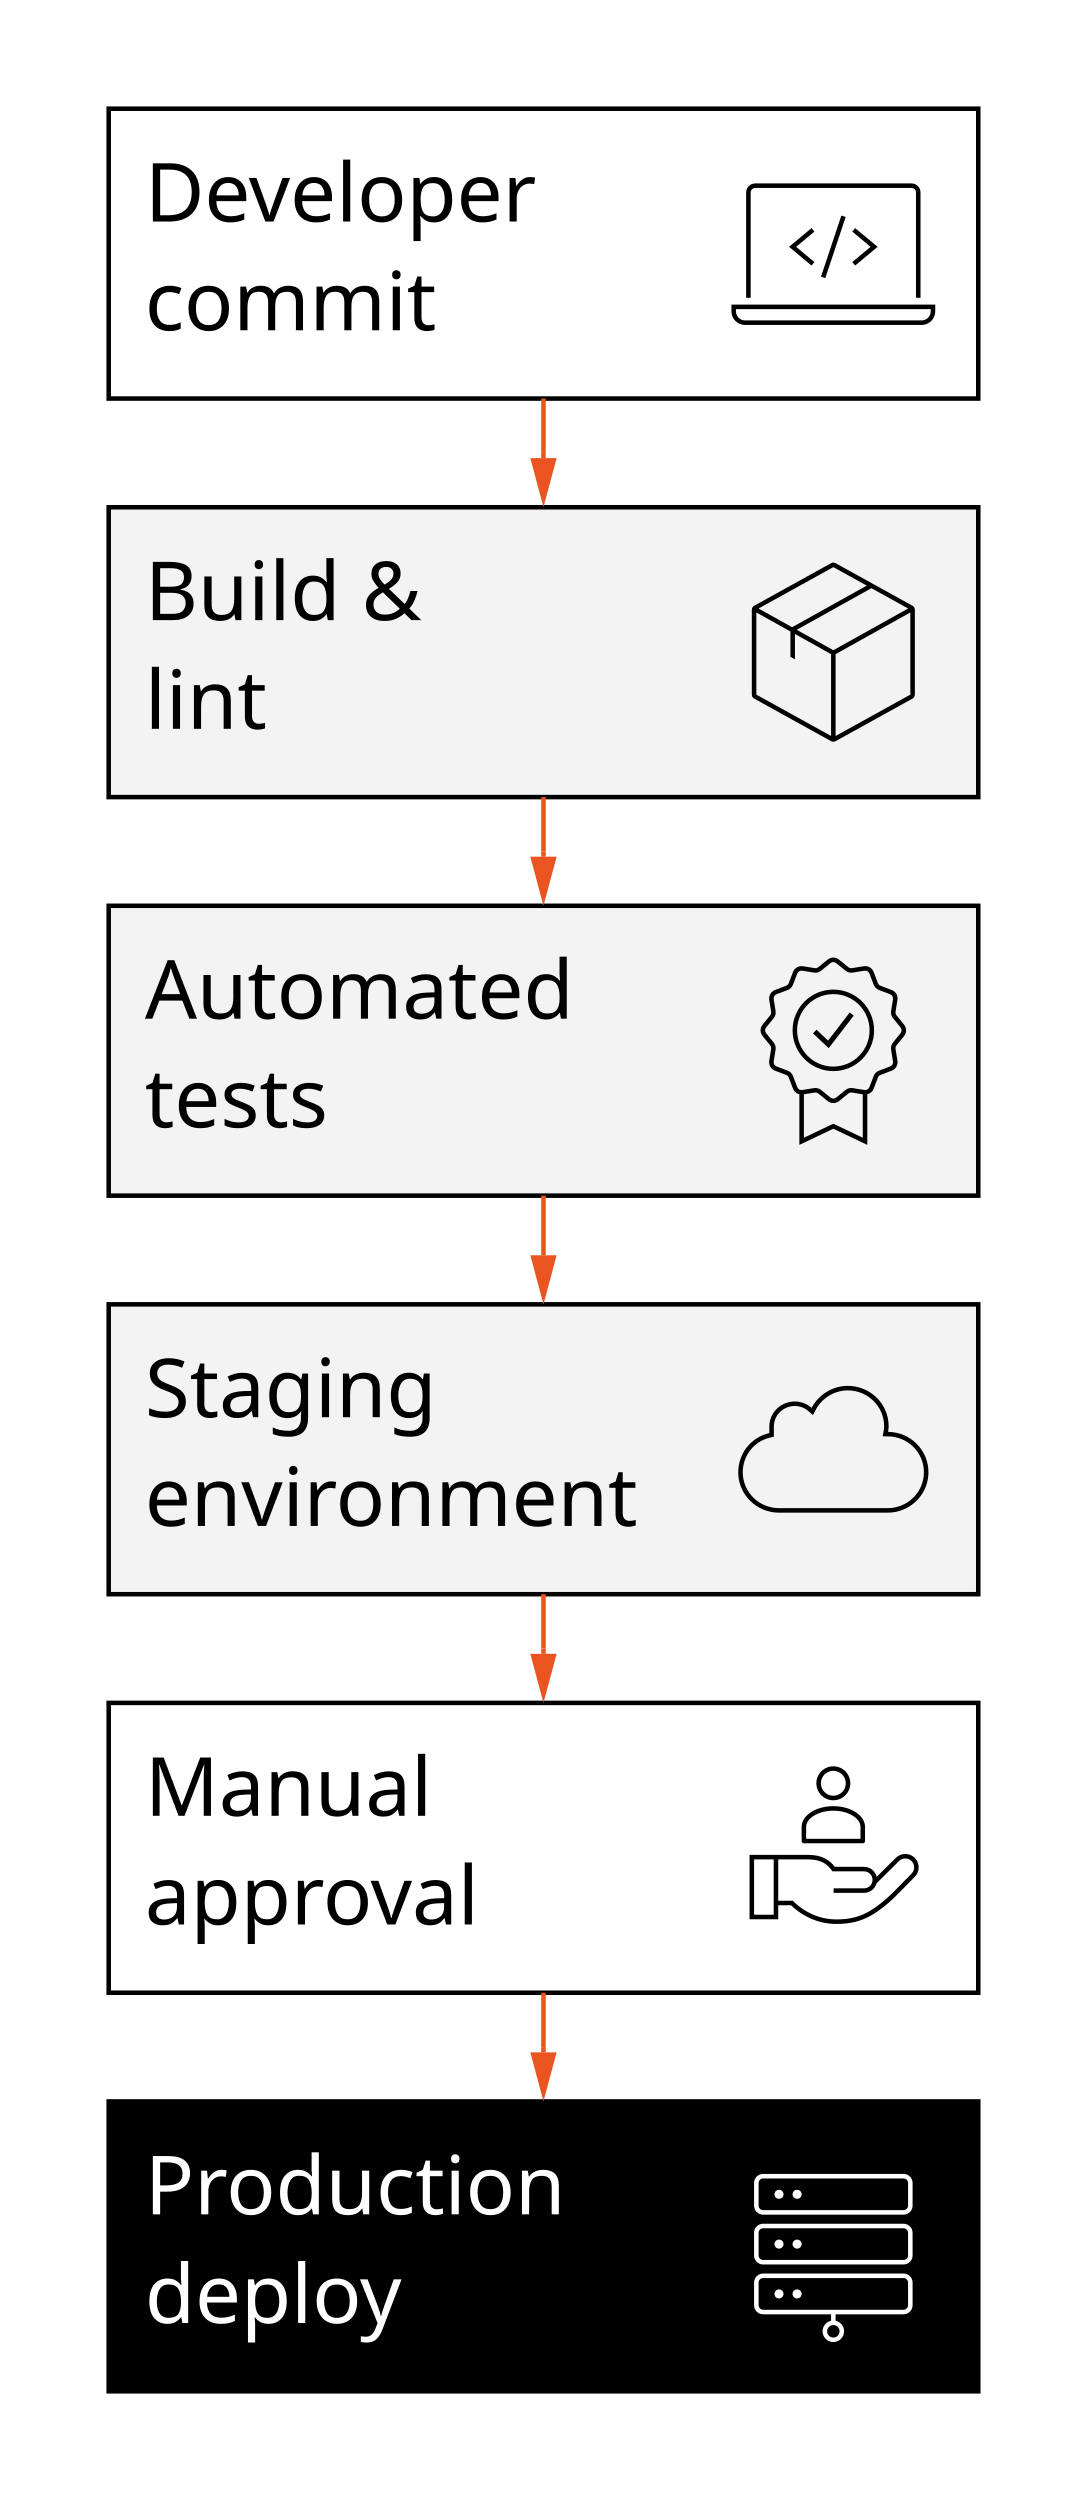
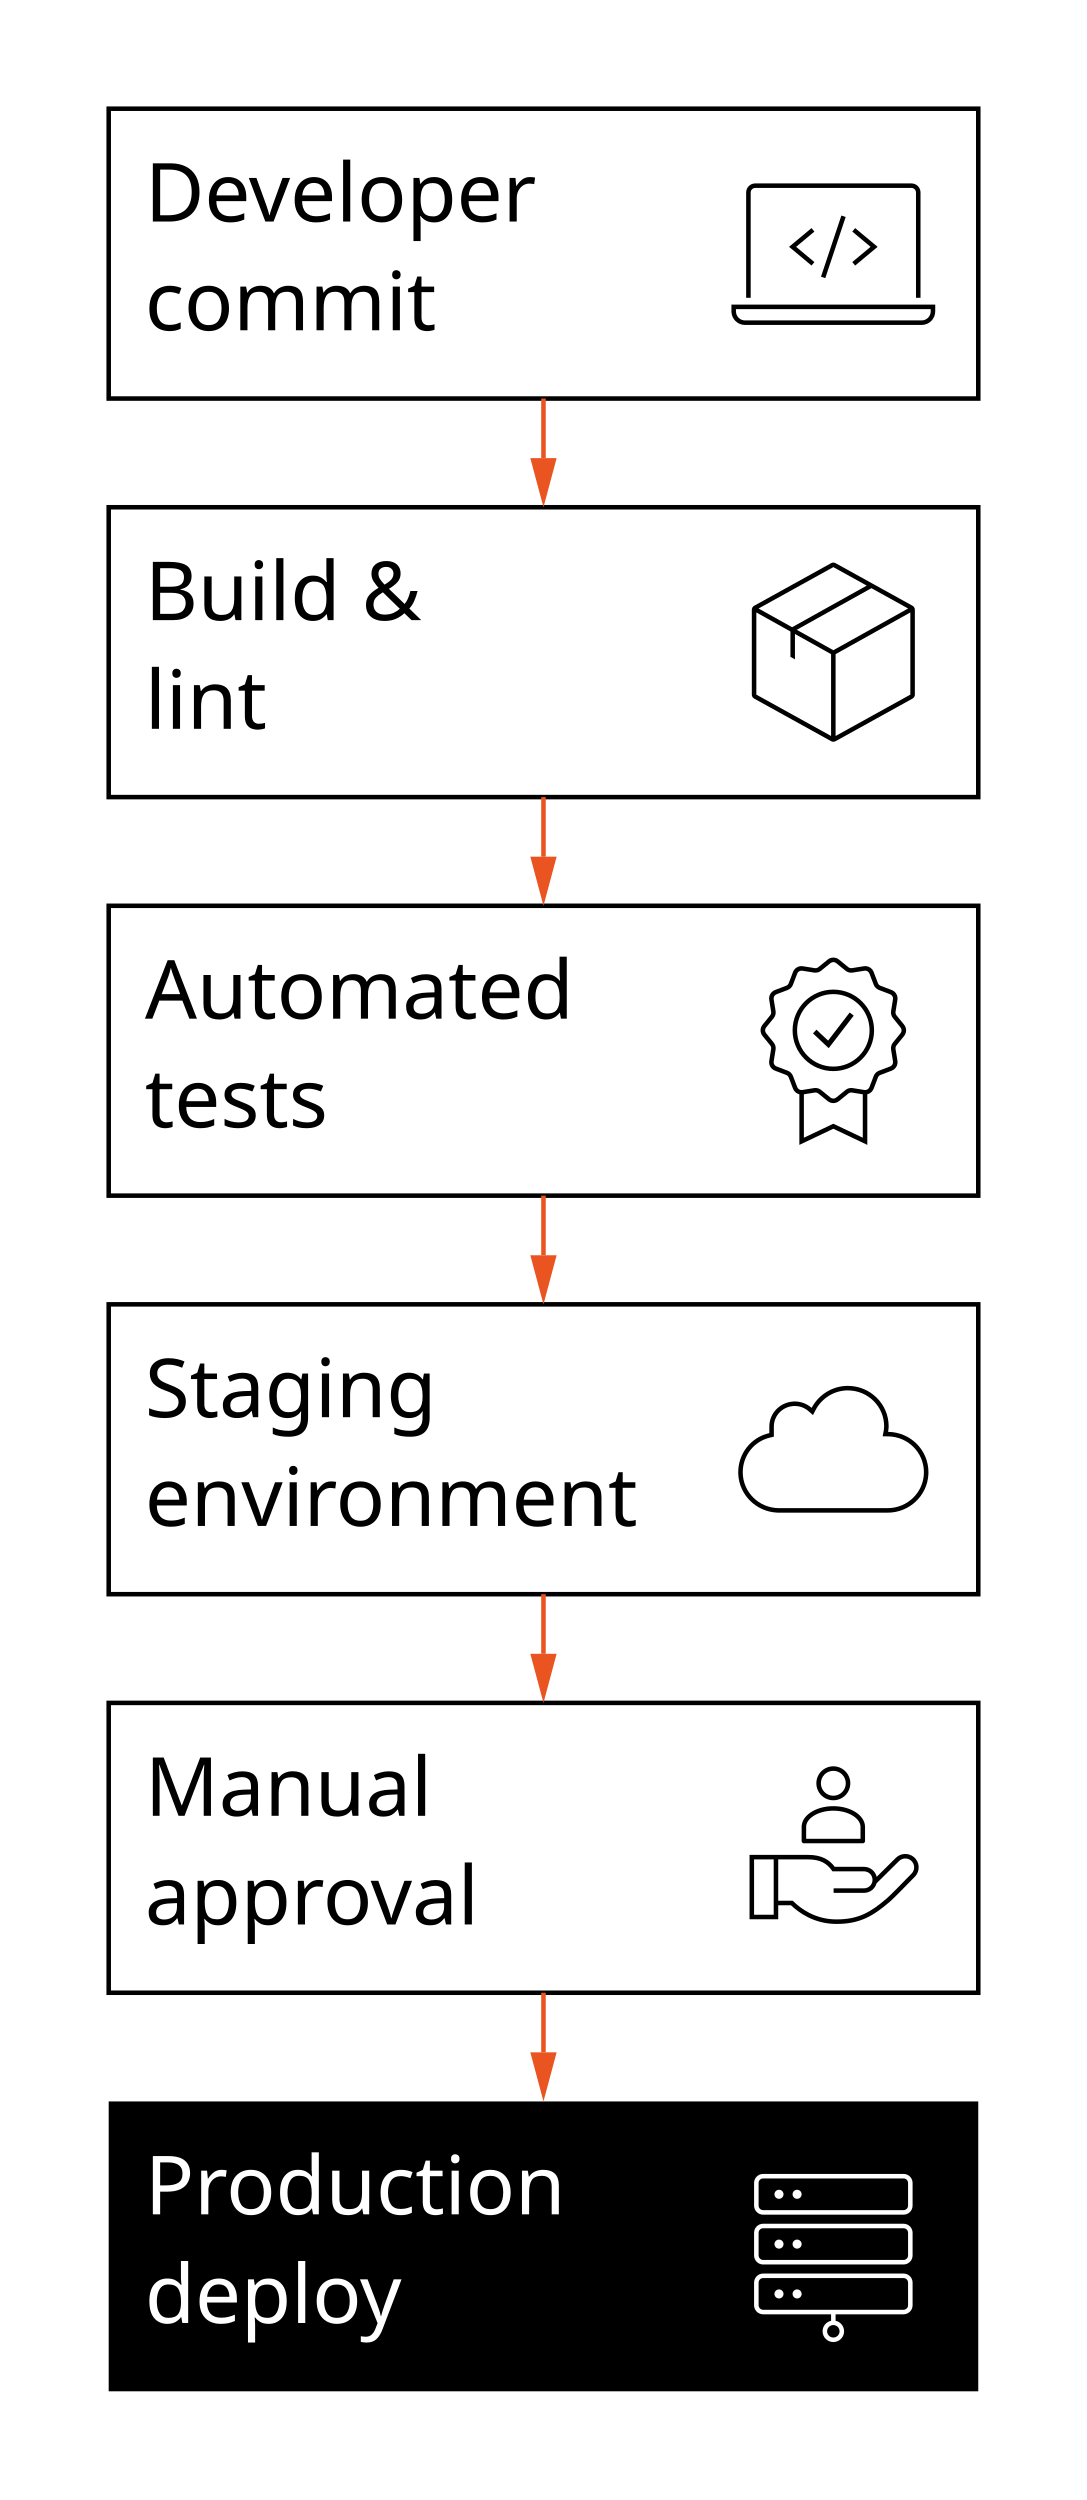
<svg xmlns="http://www.w3.org/2000/svg" width="240" height="552" viewBox="0 0 240 552" xml:space="preserve">
  <rect width="240" height="552" fill="#FFFFFF" />
+   <g data-component-id="__root__">
+     <rect x="0" y="0" width="240" height="552" fill="transparent" stroke="none" stroke-width="1" stroke-miterlimit="10" pointer-events="none" />
+   </g>
+   <g data-component-id="__col_0__">
+     <rect x="24" y="24" width="192" height="504" fill="transparent" stroke="none" stroke-width="1" stroke-miterlimit="10" pointer-events="none" />
+   </g>
  <g data-component-id="commit">
-     <rect x="24" y="24" width="192" height="64" fill="#FFFFFF" stroke="#000000" stroke-width="1" stroke-miterlimit="10" />
+     <rect x="24" y="24" width="192" height="64" fill="transparent" stroke="#000000" stroke-width="1" stroke-miterlimit="10" />
    <text font-family="Ubuntu Sans">
      <tspan x="32" y="48.92" font-size="18" font-weight="400" fill="#000000">Developer</tspan>
      <tspan x="32" y="72.92" font-size="18" font-weight="400" fill="#000000">commit</tspan>
    </text>
    <g class="dg-icon" transform="translate(160 32)">
      <path fill-rule="evenodd" clip-rule="evenodd" d="M46.5 36.75C46.5 38.355 45.239 39.666 43.654 39.746L43.5 39.75H4.5L4.346 39.746C2.812 39.668 1.582 38.438 1.504 36.904L1.5 36.75V35.25H46.5V36.75ZM2.5 36.75C2.5 37.855 3.395 38.75 4.5 38.75H43.5C44.605 38.75 45.5 37.855 45.5 36.75V36.25H2.5V36.75Z" fill="#000000" />
      <path d="M41.25 8.5C42.355 8.5 43.25 9.395 43.25 10.5V33.75H42.25V10.5C42.25 9.948 41.802 9.5 41.25 9.5H6.75C6.198 9.5 5.75 9.948 5.75 10.5V33.75H4.75V10.5C4.75 9.395 5.645 8.5 6.75 8.5H41.25Z" fill="#000000" />
      <path d="M26.725 15.908L22.225 29.408L21.275 29.092L25.775 15.592L26.725 15.908Z" fill="#000000" />
      <path d="M19.82 19.134L15.78 22.5L19.82 25.866L19.18 26.634L14.219 22.5L19.18 18.366L19.82 19.134Z" fill="#000000" />
      <path d="M33.781 22.5L28.82 26.634L28.18 25.866L32.22 22.5L28.18 19.134L28.82 18.366L33.781 22.5Z" fill="#000000" />
    </g>
  </g>
  <g data-component-id="build">
-     <rect x="24" y="112" width="192" height="64" fill="#F3F3F3" stroke="#000000" stroke-width="1" stroke-miterlimit="10" />
+     <rect x="24" y="112" width="192" height="64" fill="transparent" stroke="#000000" stroke-width="1" stroke-miterlimit="10" />
    <text font-family="Ubuntu Sans">
      <tspan x="32" y="136.92" font-size="18" font-weight="400" fill="#000000">Build &amp;</tspan>
      <tspan x="32" y="160.92" font-size="18" font-weight="400" fill="#000000">lint</tspan>
    </text>
    <g class="dg-icon" transform="translate(160 120)">
      <path d="M33.001 9.057L41.485 13.752C41.803 13.928 42.001 14.263 42.001 14.627V33.373C42.001 33.736 41.803 34.071 41.485 34.247L24.485 43.657C24.183 43.824 23.817 43.824 23.516 43.657L6.516 34.247C6.198 34.071 6 33.736 6 33.373V14.627C6 14.263 6.198 13.928 6.516 13.752L15.001 9.057L23.516 4.343C23.817 4.176 24.183 4.176 24.485 4.343L33.001 9.057ZM24.5 24.434V42.505L32.516 38.068L41.001 33.372V15.23L24.5 24.434ZM7 33.372L15.485 38.068L23.5 42.504V24.434L15.525 19.985V25.583L14.529 25.027V19.43L7 15.231V33.372ZM15.92 19.061L24 23.566L40.515 14.357L32.516 9.932L32.404 9.869L15.92 19.061ZM15.485 9.932L7.485 14.357L14.899 18.491L31.377 9.302L24 5.218L15.485 9.932Z" fill="#000000" />
    </g>
  </g>
  <g data-component-id="test">
-     <rect x="24" y="200" width="192" height="64" fill="#F3F3F3" stroke="#000000" stroke-width="1" stroke-miterlimit="10" />
+     <rect x="24" y="200" width="192" height="64" fill="transparent" stroke="#000000" stroke-width="1" stroke-miterlimit="10" />
    <text font-family="Ubuntu Sans">
      <tspan x="32" y="224.92" font-size="18" font-weight="400" fill="#000000">Automated</tspan>
      <tspan x="32" y="248.92" font-size="18" font-weight="400" fill="#000000">tests</tspan>
    </text>
    <g class="dg-icon" transform="translate(160 208)">
      <path fill-rule="evenodd" clip-rule="evenodd" d="M22.738 3.882C23.473 3.284 24.527 3.284 25.262 3.882L27.314 5.552C27.535 5.731 27.822 5.808 28.104 5.763L30.716 5.344C31.651 5.193 32.565 5.72 32.902 6.605L33.845 9.077C33.946 9.343 34.157 9.554 34.423 9.655L36.895 10.598C37.78 10.935 38.307 11.849 38.156 12.784L37.737 15.396C37.692 15.678 37.769 15.965 37.948 16.186L39.618 18.238C40.216 18.973 40.216 20.027 39.618 20.762L37.948 22.814C37.769 23.035 37.692 23.322 37.737 23.604L38.156 26.216C38.307 27.151 37.78 28.065 36.895 28.402L34.423 29.345C34.157 29.446 33.946 29.657 33.845 29.923L32.902 32.395C32.661 33.027 32.126 33.473 31.5 33.624V44.791L24 41.225L16.5 44.791V33.624C15.874 33.473 15.339 33.027 15.098 32.395L14.155 29.923C14.054 29.657 13.843 29.446 13.577 29.345L11.105 28.402C10.22 28.065 9.693 27.151 9.844 26.216L10.263 23.604C10.308 23.322 10.231 23.035 10.052 22.814L8.382 20.762C7.784 20.027 7.784 18.973 8.382 18.238L10.052 16.186C10.231 15.965 10.308 15.678 10.263 15.396L9.844 12.784C9.693 11.848 10.22 10.935 11.105 10.598L13.577 9.655C13.843 9.554 14.054 9.343 14.155 9.077L15.098 6.605C15.435 5.72 16.349 5.193 17.284 5.344L19.896 5.763C20.178 5.808 20.465 5.731 20.686 5.552L22.738 3.882ZM19.896 33.237L17.5 33.621V43.208L23.785 40.22L24 40.117L24.215 40.22L30.5 43.208V33.621L28.104 33.237C27.822 33.192 27.535 33.269 27.314 33.448L25.262 35.118C24.527 35.716 23.473 35.716 22.738 35.118L20.686 33.448C20.465 33.269 20.178 33.192 19.896 33.237ZM24.631 4.658C24.263 4.359 23.737 4.359 23.369 4.658L21.316 6.327C20.874 6.687 20.3 6.841 19.737 6.751L17.125 6.331C16.657 6.256 16.201 6.519 16.032 6.962L15.09 9.434C14.887 9.966 14.466 10.387 13.934 10.59L11.462 11.532C11.019 11.701 10.756 12.157 10.831 12.625L11.251 15.237C11.341 15.8 11.187 16.374 10.827 16.816L9.158 18.869C8.859 19.237 8.859 19.763 9.158 20.131L10.827 22.184C11.187 22.626 11.341 23.2 11.251 23.763L10.831 26.375C10.756 26.843 11.019 27.299 11.462 27.468L13.934 28.41C14.466 28.613 14.887 29.034 15.09 29.566L16.032 32.038C16.201 32.481 16.657 32.744 17.125 32.669L19.737 32.249C20.3 32.159 20.874 32.313 21.316 32.673L23.369 34.342C23.737 34.641 24.263 34.641 24.631 34.342L26.684 32.673C27.126 32.313 27.7 32.159 28.263 32.249L30.875 32.669C31.343 32.744 31.799 32.481 31.968 32.038L32.91 29.566C33.113 29.034 33.534 28.613 34.066 28.41L36.538 27.468C36.981 27.299 37.244 26.843 37.169 26.375L36.749 23.763C36.659 23.2 36.813 22.626 37.173 22.184L38.842 20.131C39.141 19.763 39.141 19.237 38.842 18.869L37.173 16.816C36.813 16.374 36.659 15.8 36.749 15.237L37.169 12.625C37.244 12.157 36.981 11.701 36.538 11.532L34.066 10.59C33.534 10.387 33.113 9.966 32.91 9.434L31.968 6.962C31.799 6.519 31.343 6.256 30.875 6.331L28.263 6.751C27.7 6.841 27.126 6.687 26.684 6.327L24.631 4.658Z" fill="#000000" />
      <path d="M28.5 16.248L22.977 23.439L22.525 23.013L19.501 20.171L20.27 19.351L22.842 21.768L27.607 15.562L28.5 16.248Z" fill="#000000" />
      <path fill-rule="evenodd" clip-rule="evenodd" d="M24 10.5C28.971 10.5 33 14.529 33 19.5C33 24.471 28.971 28.5 24 28.5C19.029 28.5 15 24.471 15 19.5C15 14.529 19.029 10.5 24 10.5ZM24 11.5C19.582 11.5 16 15.082 16 19.5C16 23.918 19.582 27.5 24 27.5C28.418 27.5 32 23.918 32 19.5C32 15.082 28.418 11.5 24 11.5Z" fill="#000000" />
    </g>
  </g>
  <g data-component-id="staging">
-     <rect x="24" y="288" width="192" height="64" fill="#F3F3F3" stroke="#000000" stroke-width="1" stroke-miterlimit="10" />
+     <rect x="24" y="288" width="192" height="64" fill="transparent" stroke="#000000" stroke-width="1" stroke-miterlimit="10" />
    <text font-family="Ubuntu Sans">
      <tspan x="32" y="312.92" font-size="18" font-weight="400" fill="#000000">Staging</tspan>
      <tspan x="32" y="336.92" font-size="18" font-weight="400" fill="#000000">environment</tspan>
    </text>
    <g class="dg-icon" transform="translate(160 296)">
      <path fill-rule="evenodd" clip-rule="evenodd" d="M27.186 10C32.196 10 36.217 14 36.217 18.923L36.211 19.143C36.187 19.652 36.094 20.147 36.093 20.154C41.041 20.216 45 24.154 45 29.077L44.988 29.536C44.748 34.246 40.822 38 35.969 38H12.031L11.565 37.988C6.928 37.757 3.245 34.094 3.012 29.536L3 29.077C3 24.954 5.784 21.352 9.866 20.429V18.984C9.866 15.908 12.402 13.446 15.495 13.446L15.749 13.452C17.017 13.51 18.22 13.996 19.206 14.861C20.753 11.908 23.845 10 27.186 10ZM27.186 11C24.224 11 21.469 12.695 20.092 15.325L19.502 16.452L18.547 15.613C17.674 14.847 16.608 14.446 15.495 14.446C12.935 14.446 10.866 16.479 10.866 18.984V21.227L10.087 21.403C6.472 22.221 4 25.409 4 29.077C4 33.438 7.564 37 12.031 37H35.969C40.436 37 44 33.438 44 29.077C44 24.713 40.493 21.208 36.08 21.153L34.888 21.139L35.11 19.967V19.965C35.111 19.962 35.112 19.956 35.113 19.948C35.116 19.933 35.121 19.91 35.126 19.88C35.136 19.819 35.149 19.73 35.163 19.626C35.191 19.411 35.217 19.151 35.217 18.923C35.217 14.562 31.653 11 27.186 11Z" fill="#000000" />
    </g>
  </g>
  <g data-component-id="approval">
-     <rect x="24" y="376" width="192" height="64" fill="#FFFFFF" stroke="#000000" stroke-width="1" stroke-miterlimit="10" />
+     <rect x="24" y="376" width="192" height="64" fill="transparent" stroke="#000000" stroke-width="1" stroke-miterlimit="10" />
    <text font-family="Ubuntu Sans">
      <tspan x="32" y="400.92" font-size="18" font-weight="400" fill="#000000">Manual</tspan>
      <tspan x="32" y="424.92" font-size="18" font-weight="400" fill="#000000">approval</tspan>
    </text>
    <g class="dg-icon" transform="translate(160 384)">
      <path fill-rule="evenodd" clip-rule="evenodd" d="M37.806 26.209C38.885 25.141 40.598 25.063 41.77 26.03C43.098 27.126 43.215 29.123 42.014 30.362C39.871 32.57 37.274 35.218 36.437 35.936C34.577 37.53 32.912 38.755 31.069 39.576C29.219 40.4 27.215 40.806 24.688 40.806C19.718 40.806 16.314 38.289 14.64 36.677H11.833V39.778H5.5V25.553H11.833V25.556H18.417C19.933 25.556 21.14 25.823 22.129 26.324C23.038 26.784 23.734 27.43 24.312 28.195H30.778C32.136 28.195 33.27 29.137 33.571 30.402L37.806 26.209ZM41.134 26.8C40.358 26.16 39.224 26.212 38.51 26.919L33.547 31.834C33.212 33.05 32.101 33.945 30.778 33.945H24.061V32.945H30.778C31.814 32.945 32.653 32.105 32.653 31.07C32.653 30.034 31.814 29.195 30.778 29.195H23.803L23.652 28.984C23.116 28.227 22.492 27.63 21.677 27.216C20.859 26.802 19.816 26.556 18.417 26.556H11.833V35.677H15.047L15.193 35.822C16.712 37.326 19.934 39.806 24.688 39.806C27.098 39.806 28.96 39.42 30.662 38.662C32.373 37.899 33.951 36.749 35.785 35.176C36.577 34.497 39.132 31.896 41.296 29.666C42.089 28.848 42.014 27.527 41.134 26.8ZM6.5 38.778H10.833V26.553H6.5V38.778Z" fill="#000000" />
      <path fill-rule="evenodd" clip-rule="evenodd" d="M24 14.8C27.866 14.8 31 16.847 31 19.37V22.5L30.99 22.601C30.944 22.828 30.742 23 30.5 23H17.5L17.399 22.989C17.204 22.949 17.05 22.796 17.01 22.601L17 22.5V19.37C17 16.847 20.134 14.8 24 14.8ZM24 15.8C22.233 15.8 20.679 16.27 19.597 16.977C18.506 17.689 18 18.557 18 19.37V22H30V19.37C30 18.557 29.494 17.689 28.403 16.977C27.321 16.27 25.767 15.8 24 15.8Z" fill="#000000" />
      <path fill-rule="evenodd" clip-rule="evenodd" d="M24 6C26.071 6 27.75 7.679 27.75 9.75C27.75 11.821 26.071 13.5 24 13.5C21.929 13.5 20.25 11.821 20.25 9.75C20.25 7.679 21.929 6 24 6ZM24 7C22.481 7 21.25 8.231 21.25 9.75C21.25 11.269 22.481 12.5 24 12.5C25.519 12.5 26.75 11.269 26.75 9.75C26.75 8.231 25.519 7 24 7Z" fill="#000000" />
    </g>
  </g>
  <g data-component-id="production">
-     <rect x="24" y="464" width="192" height="64" fill="#000000" stroke="#000000" stroke-width="1" stroke-miterlimit="10" />
+     <rect x="24" y="464" width="192" height="64" fill="#000000" stroke="none" stroke-width="1" stroke-miterlimit="10" />
    <text font-family="Ubuntu Sans">
      <tspan x="32" y="488.92" font-size="18" font-weight="400" fill="#FFFFFF">Production</tspan>
      <tspan x="32" y="512.92" font-size="18" font-weight="400" fill="#FFFFFF">deploy</tspan>
    </text>
    <g class="dg-icon" transform="translate(160 472)">
      <path d="M39.5 30C40.605 30 41.5 30.895 41.5 32V37C41.5 38.105 40.605 39 39.5 39H24.5V40.428C25.572 40.657 26.375 41.61 26.375 42.75C26.375 44.062 25.312 45.125 24 45.125C22.688 45.125 21.625 44.062 21.625 42.75C21.625 41.61 22.428 40.657 23.5 40.428V39H8.5C7.395 39 6.5 38.105 6.5 37V32C6.5 30.895 7.395 30 8.5 30H39.5ZM24 41.375C23.241 41.375 22.625 41.991 22.625 42.75C22.625 43.509 23.241 44.125 24 44.125C24.759 44.125 25.375 43.509 25.375 42.75C25.375 41.991 24.759 41.375 24 41.375ZM8.5 31C7.948 31 7.5 31.448 7.5 32V37L7.505 37.102C7.553 37.573 7.927 37.947 8.397 37.995L8.5 38H39.5L39.602 37.995C40.107 37.944 40.5 37.518 40.5 37V32C40.5 31.448 40.052 31 39.5 31H8.5ZM12 33.501C12.552 33.501 13 33.949 13 34.501C13 35.053 12.552 35.501 12 35.501C11.448 35.501 11 35.053 11 34.501C11 33.949 11.448 33.501 12 33.501ZM39.5 19C40.605 19 41.5 19.895 41.5 21V26C41.5 27.105 40.605 28 39.5 28H8.5C7.395 28 6.5 27.105 6.5 26V21C6.5 19.895 7.395 19 8.5 19H39.5ZM8.5 20C7.948 20 7.5 20.448 7.5 21V26L7.505 26.102C7.553 26.573 7.927 26.947 8.397 26.995L8.5 27H39.5L39.602 26.995C40.107 26.944 40.5 26.518 40.5 26V21C40.5 20.448 40.052 20 39.5 20H8.5ZM12 22.501C12.552 22.501 13 22.949 13 23.501C13 24.053 12.552 24.501 12 24.501C11.448 24.501 11 24.053 11 23.501C11 22.949 11.448 22.501 12 22.501ZM39.5 8C40.605 8 41.5 8.895 41.5 10V15C41.5 16.105 40.605 17 39.5 17H8.5C7.395 17 6.5 16.105 6.5 15V10C6.5 8.895 7.395 8 8.5 8H39.5ZM8.5 9C7.948 9 7.5 9.448 7.5 10V15L7.505 15.102C7.553 15.573 7.927 15.947 8.397 15.995L8.5 16H39.5L39.602 15.995C40.107 15.944 40.5 15.518 40.5 15V10C40.5 9.448 40.052 9 39.5 9H8.5ZM12 11.501C12.552 11.501 13 11.949 13 12.501C13 13.053 12.552 13.501 12 13.501C11.448 13.501 11 13.053 11 12.501C11 11.949 11.448 11.501 12 11.501Z" fill="#FFFFFF" />
      <circle cx="16" cy="12.501" r="1" fill="#FFFFFF" />
      <circle cx="16" cy="23.501" r="1" fill="#FFFFFF" />
      <circle cx="16" cy="34.501" r="1" fill="#FFFFFF" />
    </g>
  </g>
  <g data-component-id="commit.bottom-&gt;build.top">
-     <line x1="120" y1="88" x2="120" y2="100" fill="none" stroke="#E95420" stroke-width="1" stroke-miterlimit="10" />
-     <line x1="120" y1="100" x2="120" y2="100" fill="none" stroke="#E95420" stroke-width="1" stroke-miterlimit="10" />
-     <line x1="120" y1="100" x2="120" y2="101.159" fill="none" stroke="#E95420" stroke-width="1" stroke-miterlimit="10" />
+     <line x1="120" y1="88" x2="120" y2="101.159" fill="none" stroke="#E95420" stroke-width="1" stroke-miterlimit="10" />
    <polygon points="117.095,101.159 120,112 122.905,101.159" fill="#E95420" />
  </g>
  <g data-component-id="build.bottom-&gt;test.top">
-     <line x1="120" y1="176" x2="120" y2="188" fill="none" stroke="#E95420" stroke-width="1" stroke-miterlimit="10" />
-     <line x1="120" y1="188" x2="120" y2="188" fill="none" stroke="#E95420" stroke-width="1" stroke-miterlimit="10" />
-     <line x1="120" y1="188" x2="120" y2="189.159" fill="none" stroke="#E95420" stroke-width="1" stroke-miterlimit="10" />
+     <line x1="120" y1="176" x2="120" y2="189.159" fill="none" stroke="#E95420" stroke-width="1" stroke-miterlimit="10" />
    <polygon points="117.095,189.159 120,200 122.905,189.159" fill="#E95420" />
  </g>
  <g data-component-id="test.bottom-&gt;staging.top">
-     <line x1="120" y1="264" x2="120" y2="276" fill="none" stroke="#E95420" stroke-width="1" stroke-miterlimit="10" />
-     <line x1="120" y1="276" x2="120" y2="276" fill="none" stroke="#E95420" stroke-width="1" stroke-miterlimit="10" />
-     <line x1="120" y1="276" x2="120" y2="277.159" fill="none" stroke="#E95420" stroke-width="1" stroke-miterlimit="10" />
+     <line x1="120" y1="264" x2="120" y2="277.159" fill="none" stroke="#E95420" stroke-width="1" stroke-miterlimit="10" />
    <polygon points="117.095,277.159 120,288 122.905,277.159" fill="#E95420" />
  </g>
  <g data-component-id="staging.bottom-&gt;approval.top">
-     <line x1="120" y1="352" x2="120" y2="364" fill="none" stroke="#E95420" stroke-width="1" stroke-miterlimit="10" />
-     <line x1="120" y1="364" x2="120" y2="364" fill="none" stroke="#E95420" stroke-width="1" stroke-miterlimit="10" />
-     <line x1="120" y1="364" x2="120" y2="365.159" fill="none" stroke="#E95420" stroke-width="1" stroke-miterlimit="10" />
+     <line x1="120" y1="352" x2="120" y2="365.159" fill="none" stroke="#E95420" stroke-width="1" stroke-miterlimit="10" />
    <polygon points="117.095,365.159 120,376 122.905,365.159" fill="#E95420" />
  </g>
  <g data-component-id="approval.bottom-&gt;production.top">
-     <line x1="120" y1="440" x2="120" y2="452" fill="none" stroke="#E95420" stroke-width="1" stroke-miterlimit="10" />
-     <line x1="120" y1="452" x2="120" y2="452" fill="none" stroke="#E95420" stroke-width="1" stroke-miterlimit="10" />
-     <line x1="120" y1="452" x2="120" y2="453.159" fill="none" stroke="#E95420" stroke-width="1" stroke-miterlimit="10" />
+     <line x1="120" y1="440" x2="120" y2="453.159" fill="none" stroke="#E95420" stroke-width="1" stroke-miterlimit="10" />
    <polygon points="117.095,453.159 120,464 122.905,453.159" fill="#E95420" />
  </g>
</svg>
